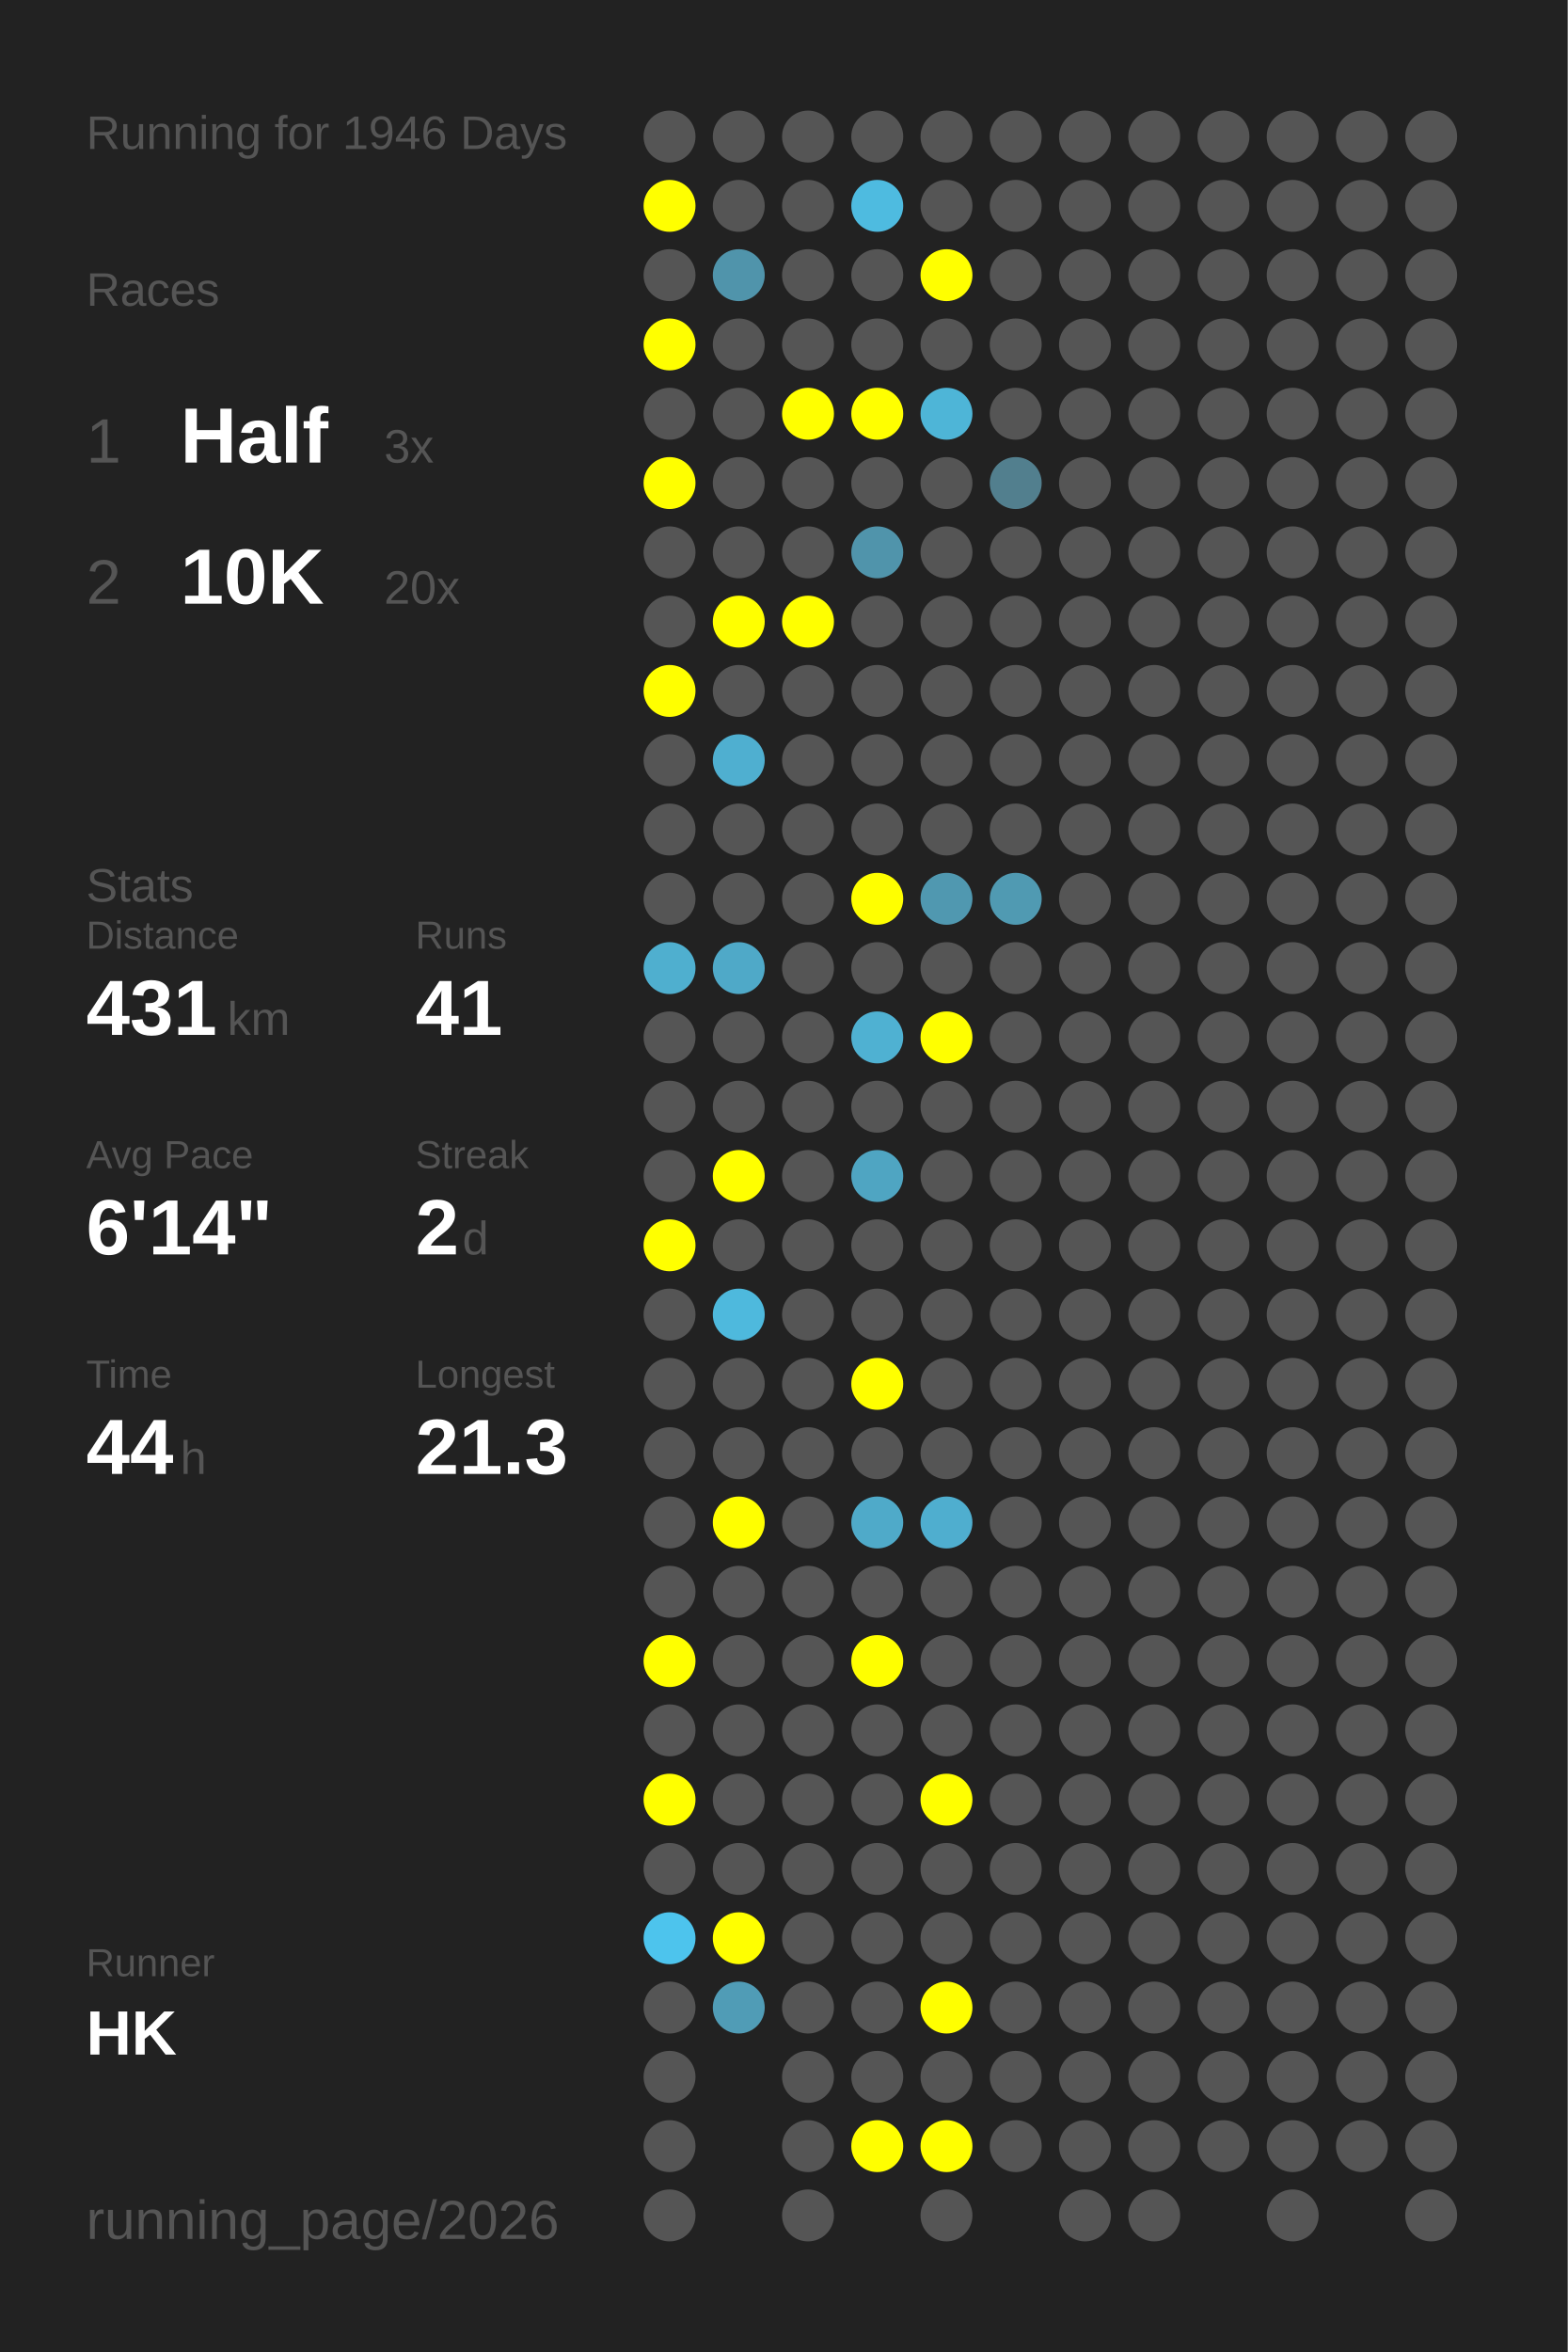
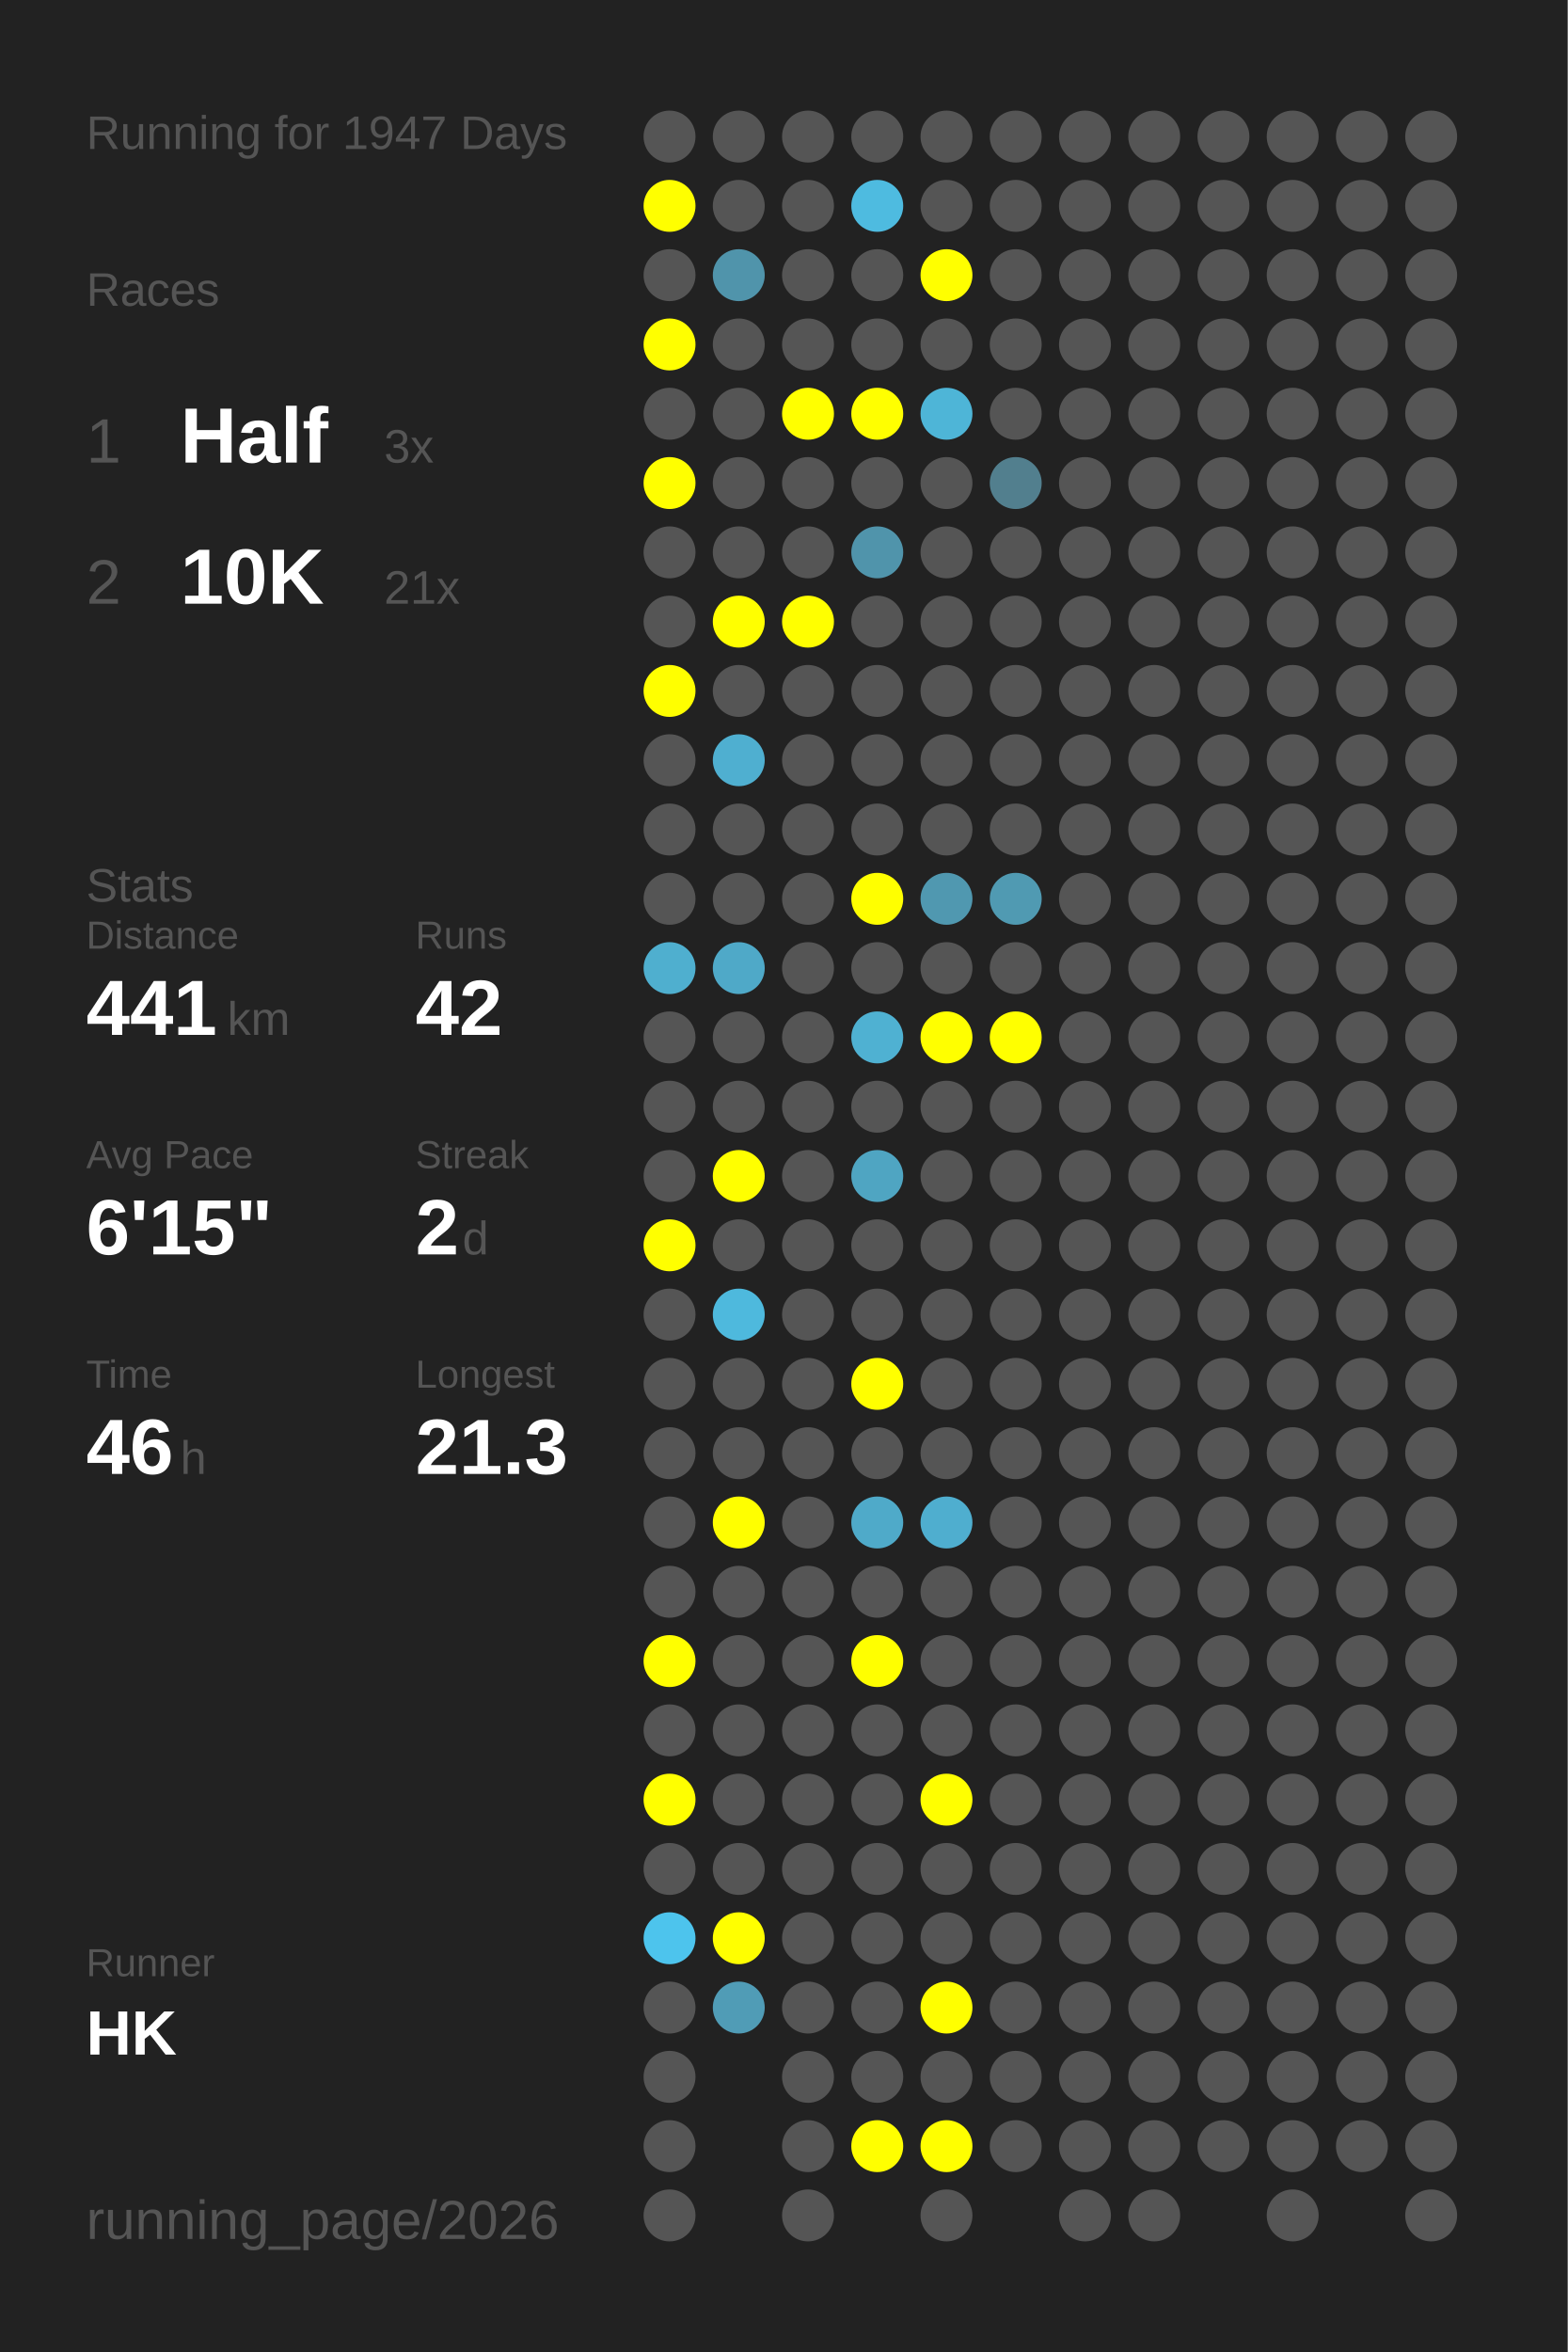
<svg xmlns="http://www.w3.org/2000/svg" baseProfile="full" height="300mm" version="1.1" viewBox="0,0,200,300" width="200mm">
  <defs />
  <rect fill="#222222" height="300" width="200" x="0" y="0" />
-   <text fill="#555555" style="font-size:6px; font-family:Arial;" x="11" y="19">Running for 1946 Days</text>
+   <text fill="#555555" style="font-size:6px; font-family:Arial;" x="11" y="19">Running for 1947 Days</text>
  <text fill="#555555" style="font-size:6px; font-family:Arial;" x="11" y="39">Races</text>
  <text fill="#555555" style="font-size:8px; font-family:Arial;" x="11" y="59">1</text>
  <text fill="#FFFFFF" style="font-size:10px; font-family:Arial; font-weight:bold;" x="23" y="59">Half</text>
  <text fill="#555555" style="font-size:6px; font-family:Arial;" x="49" y="59">3x</text>
  <text fill="#555555" style="font-size:8px; font-family:Arial;" x="11" y="77">2</text>
  <text fill="#FFFFFF" style="font-size:10px; font-family:Arial; font-weight:bold;" x="23" y="77">10K</text>
-   <text fill="#555555" style="font-size:6px; font-family:Arial;" x="49" y="77">20x</text>
+   <text fill="#555555" style="font-size:6px; font-family:Arial;" x="49" y="77">21x</text>
  <text fill="#555555" style="font-size:6px; font-family:Arial;" x="11" y="115">Stats</text>
  <text fill="#555555" style="font-size:5px; font-family:Arial;" x="11" y="121">Distance</text>
-   <text fill="#FFFFFF" style="font-size:10px; font-family:Arial; font-weight:bold;" x="11" y="132">431</text>
+   <text fill="#FFFFFF" style="font-size:10px; font-family:Arial; font-weight:bold;" x="11" y="132">441</text>
  <text fill="#555555" style="font-size:6px; font-family:Arial;" x="29" y="132">km</text>
  <text fill="#555555" style="font-size:5px; font-family:Arial;" x="53" y="121">Runs</text>
-   <text fill="#FFFFFF" style="font-size:10px; font-family:Arial; font-weight:bold;" x="53" y="132">41</text>
+   <text fill="#FFFFFF" style="font-size:10px; font-family:Arial; font-weight:bold;" x="53" y="132">42</text>
  <text fill="#555555" style="font-size:5px; font-family:Arial;" x="11" y="149">Avg Pace</text>
-   <text fill="#FFFFFF" style="font-size:10px; font-family:Arial; font-weight:bold;" x="11" y="160">6'14"</text>
+   <text fill="#FFFFFF" style="font-size:10px; font-family:Arial; font-weight:bold;" x="11" y="160">6'15"</text>
  <text fill="#555555" style="font-size:5px; font-family:Arial;" x="53" y="149">Streak</text>
  <text fill="#FFFFFF" style="font-size:10px; font-family:Arial; font-weight:bold;" x="53" y="160">2</text>
  <text fill="#555555" style="font-size:6px; font-family:Arial;" x="59" y="160">d</text>
  <text fill="#555555" style="font-size:5px; font-family:Arial;" x="11" y="177">Time</text>
-   <text fill="#FFFFFF" style="font-size:10px; font-family:Arial; font-weight:bold;" x="11" y="188">44</text>
+   <text fill="#FFFFFF" style="font-size:10px; font-family:Arial; font-weight:bold;" x="11" y="188">46</text>
  <text fill="#555555" style="font-size:6px; font-family:Arial;" x="23" y="188">h</text>
  <text fill="#555555" style="font-size:5px; font-family:Arial;" x="53" y="177">Longest</text>
  <text fill="#FFFFFF" style="font-size:10px; font-family:Arial; font-weight:bold;" x="53" y="188">21.3</text>
  <text fill="#555555" style="font-size:5px; font-family:Arial;" x="11" y="252.065">Runner</text>
  <text fill="#FFFFFF" style="font-size:8px; font-family:Arial; font-weight:bold;" x="11" y="262.065">HK</text>
  <text fill="#555555" style="font-size:7px; font-family:Arial;" x="11" y="285.581">running_page/2026</text>
  <circle cx="85.417" cy="17.419" fill="#555555" r="3.312" />
  <circle cx="85.417" cy="26.258" fill="#FFFF00" r="3.312" />
  <circle cx="85.417" cy="35.097" fill="#555555" r="3.312" />
  <circle cx="85.417" cy="43.935" fill="#FFFF00" r="3.312" />
  <circle cx="85.417" cy="52.774" fill="#555555" r="3.312" />
  <circle cx="85.417" cy="61.613" fill="#FFFF00" r="3.312" />
  <circle cx="85.417" cy="70.452" fill="#555555" r="3.312" />
  <circle cx="85.417" cy="79.29" fill="#555555" r="3.312" />
  <circle cx="85.417" cy="88.129" fill="#FFFF00" r="3.312" />
  <circle cx="85.417" cy="96.968" fill="#555555" r="3.312" />
  <circle cx="85.417" cy="105.806" fill="#555555" r="3.312" />
  <circle cx="85.417" cy="114.645" fill="#555555" r="3.312" />
  <circle cx="85.417" cy="123.484" fill="#4fafcf" r="3.312" />
  <circle cx="85.417" cy="132.323" fill="#555555" r="3.312" />
  <circle cx="85.417" cy="141.161" fill="#555555" r="3.312" />
  <circle cx="85.417" cy="150" fill="#555555" r="3.312" />
  <circle cx="85.417" cy="158.839" fill="#FFFF00" r="3.312" />
  <circle cx="85.417" cy="167.677" fill="#555555" r="3.312" />
  <circle cx="85.417" cy="176.516" fill="#555555" r="3.312" />
  <circle cx="85.417" cy="185.355" fill="#555555" r="3.312" />
  <circle cx="85.417" cy="194.194" fill="#555555" r="3.312" />
  <circle cx="85.417" cy="203.032" fill="#555555" r="3.312" />
  <circle cx="85.417" cy="211.871" fill="#FFFF00" r="3.312" />
  <circle cx="85.417" cy="220.71" fill="#555555" r="3.312" />
  <circle cx="85.417" cy="229.548" fill="#FFFF00" r="3.312" />
  <circle cx="85.417" cy="238.387" fill="#555555" r="3.312" />
  <circle cx="85.417" cy="247.226" fill="#4dc4ed" r="3.312" />
  <circle cx="85.417" cy="256.065" fill="#555555" r="3.312" />
  <circle cx="85.417" cy="264.903" fill="#555555" r="3.312" />
  <circle cx="85.417" cy="273.742" fill="#555555" r="3.312" />
  <circle cx="85.417" cy="282.581" fill="#555555" r="3.312" />
  <circle cx="94.25" cy="17.419" fill="#555555" r="3.312" />
  <circle cx="94.25" cy="26.258" fill="#555555" r="3.312" />
  <circle cx="94.25" cy="35.097" fill="#5094ab" r="3.312" />
  <circle cx="94.25" cy="43.935" fill="#555555" r="3.312" />
  <circle cx="94.25" cy="52.774" fill="#555555" r="3.312" />
  <circle cx="94.25" cy="61.613" fill="#555555" r="3.312" />
  <circle cx="94.25" cy="70.452" fill="#555555" r="3.312" />
  <circle cx="94.25" cy="79.29" fill="#FFFF00" r="3.312" />
  <circle cx="94.25" cy="88.129" fill="#555555" r="3.312" />
  <circle cx="94.25" cy="96.968" fill="#4fafd0" r="3.312" />
  <circle cx="94.25" cy="105.806" fill="#555555" r="3.312" />
  <circle cx="94.25" cy="114.645" fill="#555555" r="3.312" />
  <circle cx="94.25" cy="123.484" fill="#4fa9c8" r="3.312" />
  <circle cx="94.25" cy="132.323" fill="#555555" r="3.312" />
  <circle cx="94.25" cy="141.161" fill="#555555" r="3.312" />
  <circle cx="94.25" cy="150" fill="#FFFF00" r="3.312" />
  <circle cx="94.25" cy="158.839" fill="#555555" r="3.312" />
  <circle cx="94.25" cy="167.677" fill="#4eb9dd" r="3.312" />
  <circle cx="94.25" cy="176.516" fill="#555555" r="3.312" />
  <circle cx="94.25" cy="185.355" fill="#555555" r="3.312" />
  <circle cx="94.25" cy="194.194" fill="#FFFF00" r="3.312" />
  <circle cx="94.25" cy="203.032" fill="#555555" r="3.312" />
  <circle cx="94.25" cy="211.871" fill="#555555" r="3.312" />
  <circle cx="94.25" cy="220.71" fill="#555555" r="3.312" />
  <circle cx="94.25" cy="229.548" fill="#555555" r="3.312" />
  <circle cx="94.25" cy="238.387" fill="#555555" r="3.312" />
  <circle cx="94.25" cy="247.226" fill="#FFFF00" r="3.312" />
  <circle cx="94.25" cy="256.065" fill="#509cb6" r="3.312" />
  <circle cx="103.083" cy="17.419" fill="#555555" r="3.312" />
  <circle cx="103.083" cy="26.258" fill="#555555" r="3.312" />
  <circle cx="103.083" cy="35.097" fill="#555555" r="3.312" />
  <circle cx="103.083" cy="43.935" fill="#555555" r="3.312" />
  <circle cx="103.083" cy="52.774" fill="#FFFF00" r="3.312" />
  <circle cx="103.083" cy="61.613" fill="#555555" r="3.312" />
  <circle cx="103.083" cy="70.452" fill="#555555" r="3.312" />
  <circle cx="103.083" cy="79.29" fill="#FFFF00" r="3.312" />
  <circle cx="103.083" cy="88.129" fill="#555555" r="3.312" />
  <circle cx="103.083" cy="96.968" fill="#555555" r="3.312" />
  <circle cx="103.083" cy="105.806" fill="#555555" r="3.312" />
  <circle cx="103.083" cy="114.645" fill="#555555" r="3.312" />
  <circle cx="103.083" cy="123.484" fill="#555555" r="3.312" />
  <circle cx="103.083" cy="132.323" fill="#555555" r="3.312" />
  <circle cx="103.083" cy="141.161" fill="#555555" r="3.312" />
  <circle cx="103.083" cy="150" fill="#555555" r="3.312" />
  <circle cx="103.083" cy="158.839" fill="#555555" r="3.312" />
  <circle cx="103.083" cy="167.677" fill="#555555" r="3.312" />
  <circle cx="103.083" cy="176.516" fill="#555555" r="3.312" />
  <circle cx="103.083" cy="185.355" fill="#555555" r="3.312" />
  <circle cx="103.083" cy="194.194" fill="#555555" r="3.312" />
  <circle cx="103.083" cy="203.032" fill="#555555" r="3.312" />
  <circle cx="103.083" cy="211.871" fill="#555555" r="3.312" />
  <circle cx="103.083" cy="220.71" fill="#555555" r="3.312" />
  <circle cx="103.083" cy="229.548" fill="#555555" r="3.312" />
  <circle cx="103.083" cy="238.387" fill="#555555" r="3.312" />
  <circle cx="103.083" cy="247.226" fill="#555555" r="3.312" />
  <circle cx="103.083" cy="256.065" fill="#555555" r="3.312" />
  <circle cx="103.083" cy="264.903" fill="#555555" r="3.312" />
  <circle cx="103.083" cy="273.742" fill="#555555" r="3.312" />
  <circle cx="103.083" cy="282.581" fill="#555555" r="3.312" />
  <circle cx="111.917" cy="17.419" fill="#555555" r="3.312" />
  <circle cx="111.917" cy="26.258" fill="#4ebbe0" r="3.312" />
  <circle cx="111.917" cy="35.097" fill="#555555" r="3.312" />
  <circle cx="111.917" cy="43.935" fill="#555555" r="3.312" />
  <circle cx="111.917" cy="52.774" fill="#FFFF00" r="3.312" />
  <circle cx="111.917" cy="61.613" fill="#555555" r="3.312" />
  <circle cx="111.917" cy="70.452" fill="#5094ab" r="3.312" />
  <circle cx="111.917" cy="79.29" fill="#555555" r="3.312" />
  <circle cx="111.917" cy="88.129" fill="#555555" r="3.312" />
  <circle cx="111.917" cy="96.968" fill="#555555" r="3.312" />
  <circle cx="111.917" cy="105.806" fill="#555555" r="3.312" />
  <circle cx="111.917" cy="114.645" fill="#FFFF00" r="3.312" />
  <circle cx="111.917" cy="123.484" fill="#555555" r="3.312" />
  <circle cx="111.917" cy="132.323" fill="#4fb1d2" r="3.312" />
  <circle cx="111.917" cy="141.161" fill="#555555" r="3.312" />
  <circle cx="111.917" cy="150" fill="#4fa5c2" r="3.312" />
  <circle cx="111.917" cy="158.839" fill="#555555" r="3.312" />
  <circle cx="111.917" cy="167.677" fill="#555555" r="3.312" />
  <circle cx="111.917" cy="176.516" fill="#FFFF00" r="3.312" />
  <circle cx="111.917" cy="185.355" fill="#555555" r="3.312" />
  <circle cx="111.917" cy="194.194" fill="#4faac9" r="3.312" />
  <circle cx="111.917" cy="203.032" fill="#555555" r="3.312" />
  <circle cx="111.917" cy="211.871" fill="#FFFF00" r="3.312" />
  <circle cx="111.917" cy="220.71" fill="#555555" r="3.312" />
  <circle cx="111.917" cy="229.548" fill="#555555" r="3.312" />
  <circle cx="111.917" cy="238.387" fill="#555555" r="3.312" />
  <circle cx="111.917" cy="247.226" fill="#555555" r="3.312" />
  <circle cx="111.917" cy="256.065" fill="#555555" r="3.312" />
  <circle cx="111.917" cy="264.903" fill="#555555" r="3.312" />
  <circle cx="111.917" cy="273.742" fill="#FFFF00" r="3.312" />
  <circle cx="120.75" cy="17.419" fill="#555555" r="3.312" />
  <circle cx="120.75" cy="26.258" fill="#555555" r="3.312" />
  <circle cx="120.75" cy="35.097" fill="#FFFF00" r="3.312" />
  <circle cx="120.75" cy="43.935" fill="#555555" r="3.312" />
  <circle cx="120.75" cy="52.774" fill="#4eb5d7" r="3.312" />
  <circle cx="120.75" cy="61.613" fill="#555555" r="3.312" />
  <circle cx="120.75" cy="70.452" fill="#555555" r="3.312" />
  <circle cx="120.75" cy="79.29" fill="#555555" r="3.312" />
  <circle cx="120.75" cy="88.129" fill="#555555" r="3.312" />
  <circle cx="120.75" cy="96.968" fill="#555555" r="3.312" />
  <circle cx="120.75" cy="105.806" fill="#555555" r="3.312" />
  <circle cx="120.75" cy="114.645" fill="#5098b0" r="3.312" />
  <circle cx="120.75" cy="123.484" fill="#555555" r="3.312" />
  <circle cx="120.75" cy="132.323" fill="#FFFF00" r="3.312" />
  <circle cx="120.75" cy="141.161" fill="#555555" r="3.312" />
  <circle cx="120.75" cy="150" fill="#555555" r="3.312" />
  <circle cx="120.75" cy="158.839" fill="#555555" r="3.312" />
  <circle cx="120.75" cy="167.677" fill="#555555" r="3.312" />
  <circle cx="120.75" cy="176.516" fill="#555555" r="3.312" />
  <circle cx="120.75" cy="185.355" fill="#555555" r="3.312" />
  <circle cx="120.75" cy="194.194" fill="#4faecf" r="3.312" />
  <circle cx="120.75" cy="203.032" fill="#555555" r="3.312" />
  <circle cx="120.75" cy="211.871" fill="#555555" r="3.312" />
  <circle cx="120.75" cy="220.71" fill="#555555" r="3.312" />
  <circle cx="120.75" cy="229.548" fill="#FFFF00" r="3.312" />
  <circle cx="120.75" cy="238.387" fill="#555555" r="3.312" />
  <circle cx="120.75" cy="247.226" fill="#555555" r="3.312" />
  <circle cx="120.75" cy="256.065" fill="#FFFF00" r="3.312" />
  <circle cx="120.75" cy="264.903" fill="#555555" r="3.312" />
  <circle cx="120.75" cy="273.742" fill="#FFFF00" r="3.312" />
  <circle cx="120.75" cy="282.581" fill="#555555" r="3.312" />
  <circle cx="129.583" cy="17.419" fill="#555555" r="3.312" />
  <circle cx="129.583" cy="26.258" fill="#555555" r="3.312" />
  <circle cx="129.583" cy="35.097" fill="#555555" r="3.312" />
  <circle cx="129.583" cy="43.935" fill="#555555" r="3.312" />
  <circle cx="129.583" cy="52.774" fill="#555555" r="3.312" />
  <circle cx="129.583" cy="61.613" fill="#527f8e" r="3.312" />
  <circle cx="129.583" cy="70.452" fill="#555555" r="3.312" />
  <circle cx="129.583" cy="79.29" fill="#555555" r="3.312" />
  <circle cx="129.583" cy="88.129" fill="#555555" r="3.312" />
  <circle cx="129.583" cy="96.968" fill="#555555" r="3.312" />
  <circle cx="129.583" cy="105.806" fill="#555555" r="3.312" />
  <circle cx="129.583" cy="114.645" fill="#509ab2" r="3.312" />
  <circle cx="129.583" cy="123.484" fill="#555555" r="3.312" />
-   <circle cx="129.583" cy="132.323" fill="#555555" r="3.312" />
+   <circle cx="129.583" cy="132.323" fill="#FFFF00" r="3.312" />
  <circle cx="129.583" cy="141.161" fill="#555555" r="3.312" />
  <circle cx="129.583" cy="150" fill="#555555" r="3.312" />
  <circle cx="129.583" cy="158.839" fill="#555555" r="3.312" />
  <circle cx="129.583" cy="167.677" fill="#555555" r="3.312" />
  <circle cx="129.583" cy="176.516" fill="#555555" r="3.312" />
  <circle cx="129.583" cy="185.355" fill="#555555" r="3.312" />
  <circle cx="129.583" cy="194.194" fill="#555555" r="3.312" />
  <circle cx="129.583" cy="203.032" fill="#555555" r="3.312" />
  <circle cx="129.583" cy="211.871" fill="#555555" r="3.312" />
  <circle cx="129.583" cy="220.71" fill="#555555" r="3.312" />
  <circle cx="129.583" cy="229.548" fill="#555555" r="3.312" />
  <circle cx="129.583" cy="238.387" fill="#555555" r="3.312" />
  <circle cx="129.583" cy="247.226" fill="#555555" r="3.312" />
  <circle cx="129.583" cy="256.065" fill="#555555" r="3.312" />
  <circle cx="129.583" cy="264.903" fill="#555555" r="3.312" />
  <circle cx="129.583" cy="273.742" fill="#555555" r="3.312" />
  <circle cx="138.417" cy="17.419" fill="#555555" r="3.312" />
  <circle cx="138.417" cy="26.258" fill="#555555" r="3.312" />
  <circle cx="138.417" cy="35.097" fill="#555555" r="3.312" />
  <circle cx="138.417" cy="43.935" fill="#555555" r="3.312" />
  <circle cx="138.417" cy="52.774" fill="#555555" r="3.312" />
  <circle cx="138.417" cy="61.613" fill="#555555" r="3.312" />
  <circle cx="138.417" cy="70.452" fill="#555555" r="3.312" />
  <circle cx="138.417" cy="79.29" fill="#555555" r="3.312" />
  <circle cx="138.417" cy="88.129" fill="#555555" r="3.312" />
  <circle cx="138.417" cy="96.968" fill="#555555" r="3.312" />
  <circle cx="138.417" cy="105.806" fill="#555555" r="3.312" />
  <circle cx="138.417" cy="114.645" fill="#555555" r="3.312" />
  <circle cx="138.417" cy="123.484" fill="#555555" r="3.312" />
  <circle cx="138.417" cy="132.323" fill="#555555" r="3.312" />
  <circle cx="138.417" cy="141.161" fill="#555555" r="3.312" />
  <circle cx="138.417" cy="150" fill="#555555" r="3.312" />
  <circle cx="138.417" cy="158.839" fill="#555555" r="3.312" />
  <circle cx="138.417" cy="167.677" fill="#555555" r="3.312" />
  <circle cx="138.417" cy="176.516" fill="#555555" r="3.312" />
  <circle cx="138.417" cy="185.355" fill="#555555" r="3.312" />
  <circle cx="138.417" cy="194.194" fill="#555555" r="3.312" />
  <circle cx="138.417" cy="203.032" fill="#555555" r="3.312" />
  <circle cx="138.417" cy="211.871" fill="#555555" r="3.312" />
  <circle cx="138.417" cy="220.71" fill="#555555" r="3.312" />
  <circle cx="138.417" cy="229.548" fill="#555555" r="3.312" />
  <circle cx="138.417" cy="238.387" fill="#555555" r="3.312" />
  <circle cx="138.417" cy="247.226" fill="#555555" r="3.312" />
  <circle cx="138.417" cy="256.065" fill="#555555" r="3.312" />
  <circle cx="138.417" cy="264.903" fill="#555555" r="3.312" />
  <circle cx="138.417" cy="273.742" fill="#555555" r="3.312" />
  <circle cx="138.417" cy="282.581" fill="#555555" r="3.312" />
  <circle cx="147.25" cy="17.419" fill="#555555" r="3.312" />
  <circle cx="147.25" cy="26.258" fill="#555555" r="3.312" />
  <circle cx="147.25" cy="35.097" fill="#555555" r="3.312" />
  <circle cx="147.25" cy="43.935" fill="#555555" r="3.312" />
  <circle cx="147.25" cy="52.774" fill="#555555" r="3.312" />
  <circle cx="147.25" cy="61.613" fill="#555555" r="3.312" />
  <circle cx="147.25" cy="70.452" fill="#555555" r="3.312" />
  <circle cx="147.25" cy="79.29" fill="#555555" r="3.312" />
  <circle cx="147.25" cy="88.129" fill="#555555" r="3.312" />
  <circle cx="147.25" cy="96.968" fill="#555555" r="3.312" />
  <circle cx="147.25" cy="105.806" fill="#555555" r="3.312" />
  <circle cx="147.25" cy="114.645" fill="#555555" r="3.312" />
  <circle cx="147.25" cy="123.484" fill="#555555" r="3.312" />
  <circle cx="147.25" cy="132.323" fill="#555555" r="3.312" />
  <circle cx="147.25" cy="141.161" fill="#555555" r="3.312" />
  <circle cx="147.25" cy="150" fill="#555555" r="3.312" />
  <circle cx="147.25" cy="158.839" fill="#555555" r="3.312" />
  <circle cx="147.25" cy="167.677" fill="#555555" r="3.312" />
  <circle cx="147.25" cy="176.516" fill="#555555" r="3.312" />
  <circle cx="147.25" cy="185.355" fill="#555555" r="3.312" />
  <circle cx="147.25" cy="194.194" fill="#555555" r="3.312" />
  <circle cx="147.25" cy="203.032" fill="#555555" r="3.312" />
  <circle cx="147.25" cy="211.871" fill="#555555" r="3.312" />
  <circle cx="147.25" cy="220.71" fill="#555555" r="3.312" />
  <circle cx="147.25" cy="229.548" fill="#555555" r="3.312" />
  <circle cx="147.25" cy="238.387" fill="#555555" r="3.312" />
  <circle cx="147.25" cy="247.226" fill="#555555" r="3.312" />
  <circle cx="147.25" cy="256.065" fill="#555555" r="3.312" />
  <circle cx="147.25" cy="264.903" fill="#555555" r="3.312" />
  <circle cx="147.25" cy="273.742" fill="#555555" r="3.312" />
  <circle cx="147.25" cy="282.581" fill="#555555" r="3.312" />
  <circle cx="156.083" cy="17.419" fill="#555555" r="3.312" />
  <circle cx="156.083" cy="26.258" fill="#555555" r="3.312" />
  <circle cx="156.083" cy="35.097" fill="#555555" r="3.312" />
  <circle cx="156.083" cy="43.935" fill="#555555" r="3.312" />
  <circle cx="156.083" cy="52.774" fill="#555555" r="3.312" />
  <circle cx="156.083" cy="61.613" fill="#555555" r="3.312" />
  <circle cx="156.083" cy="70.452" fill="#555555" r="3.312" />
  <circle cx="156.083" cy="79.29" fill="#555555" r="3.312" />
  <circle cx="156.083" cy="88.129" fill="#555555" r="3.312" />
  <circle cx="156.083" cy="96.968" fill="#555555" r="3.312" />
  <circle cx="156.083" cy="105.806" fill="#555555" r="3.312" />
  <circle cx="156.083" cy="114.645" fill="#555555" r="3.312" />
  <circle cx="156.083" cy="123.484" fill="#555555" r="3.312" />
  <circle cx="156.083" cy="132.323" fill="#555555" r="3.312" />
  <circle cx="156.083" cy="141.161" fill="#555555" r="3.312" />
  <circle cx="156.083" cy="150" fill="#555555" r="3.312" />
  <circle cx="156.083" cy="158.839" fill="#555555" r="3.312" />
  <circle cx="156.083" cy="167.677" fill="#555555" r="3.312" />
  <circle cx="156.083" cy="176.516" fill="#555555" r="3.312" />
  <circle cx="156.083" cy="185.355" fill="#555555" r="3.312" />
  <circle cx="156.083" cy="194.194" fill="#555555" r="3.312" />
  <circle cx="156.083" cy="203.032" fill="#555555" r="3.312" />
  <circle cx="156.083" cy="211.871" fill="#555555" r="3.312" />
  <circle cx="156.083" cy="220.71" fill="#555555" r="3.312" />
  <circle cx="156.083" cy="229.548" fill="#555555" r="3.312" />
  <circle cx="156.083" cy="238.387" fill="#555555" r="3.312" />
  <circle cx="156.083" cy="247.226" fill="#555555" r="3.312" />
  <circle cx="156.083" cy="256.065" fill="#555555" r="3.312" />
  <circle cx="156.083" cy="264.903" fill="#555555" r="3.312" />
  <circle cx="156.083" cy="273.742" fill="#555555" r="3.312" />
  <circle cx="164.917" cy="17.419" fill="#555555" r="3.312" />
  <circle cx="164.917" cy="26.258" fill="#555555" r="3.312" />
  <circle cx="164.917" cy="35.097" fill="#555555" r="3.312" />
  <circle cx="164.917" cy="43.935" fill="#555555" r="3.312" />
  <circle cx="164.917" cy="52.774" fill="#555555" r="3.312" />
  <circle cx="164.917" cy="61.613" fill="#555555" r="3.312" />
  <circle cx="164.917" cy="70.452" fill="#555555" r="3.312" />
  <circle cx="164.917" cy="79.29" fill="#555555" r="3.312" />
  <circle cx="164.917" cy="88.129" fill="#555555" r="3.312" />
  <circle cx="164.917" cy="96.968" fill="#555555" r="3.312" />
  <circle cx="164.917" cy="105.806" fill="#555555" r="3.312" />
  <circle cx="164.917" cy="114.645" fill="#555555" r="3.312" />
  <circle cx="164.917" cy="123.484" fill="#555555" r="3.312" />
  <circle cx="164.917" cy="132.323" fill="#555555" r="3.312" />
  <circle cx="164.917" cy="141.161" fill="#555555" r="3.312" />
  <circle cx="164.917" cy="150" fill="#555555" r="3.312" />
  <circle cx="164.917" cy="158.839" fill="#555555" r="3.312" />
  <circle cx="164.917" cy="167.677" fill="#555555" r="3.312" />
  <circle cx="164.917" cy="176.516" fill="#555555" r="3.312" />
  <circle cx="164.917" cy="185.355" fill="#555555" r="3.312" />
  <circle cx="164.917" cy="194.194" fill="#555555" r="3.312" />
  <circle cx="164.917" cy="203.032" fill="#555555" r="3.312" />
  <circle cx="164.917" cy="211.871" fill="#555555" r="3.312" />
  <circle cx="164.917" cy="220.71" fill="#555555" r="3.312" />
  <circle cx="164.917" cy="229.548" fill="#555555" r="3.312" />
  <circle cx="164.917" cy="238.387" fill="#555555" r="3.312" />
  <circle cx="164.917" cy="247.226" fill="#555555" r="3.312" />
  <circle cx="164.917" cy="256.065" fill="#555555" r="3.312" />
  <circle cx="164.917" cy="264.903" fill="#555555" r="3.312" />
  <circle cx="164.917" cy="273.742" fill="#555555" r="3.312" />
  <circle cx="164.917" cy="282.581" fill="#555555" r="3.312" />
  <circle cx="173.75" cy="17.419" fill="#555555" r="3.312" />
  <circle cx="173.75" cy="26.258" fill="#555555" r="3.312" />
  <circle cx="173.75" cy="35.097" fill="#555555" r="3.312" />
  <circle cx="173.75" cy="43.935" fill="#555555" r="3.312" />
  <circle cx="173.75" cy="52.774" fill="#555555" r="3.312" />
  <circle cx="173.75" cy="61.613" fill="#555555" r="3.312" />
  <circle cx="173.75" cy="70.452" fill="#555555" r="3.312" />
  <circle cx="173.75" cy="79.29" fill="#555555" r="3.312" />
  <circle cx="173.75" cy="88.129" fill="#555555" r="3.312" />
  <circle cx="173.75" cy="96.968" fill="#555555" r="3.312" />
  <circle cx="173.75" cy="105.806" fill="#555555" r="3.312" />
  <circle cx="173.75" cy="114.645" fill="#555555" r="3.312" />
  <circle cx="173.75" cy="123.484" fill="#555555" r="3.312" />
  <circle cx="173.75" cy="132.323" fill="#555555" r="3.312" />
  <circle cx="173.75" cy="141.161" fill="#555555" r="3.312" />
  <circle cx="173.75" cy="150" fill="#555555" r="3.312" />
  <circle cx="173.75" cy="158.839" fill="#555555" r="3.312" />
  <circle cx="173.75" cy="167.677" fill="#555555" r="3.312" />
  <circle cx="173.75" cy="176.516" fill="#555555" r="3.312" />
  <circle cx="173.75" cy="185.355" fill="#555555" r="3.312" />
  <circle cx="173.75" cy="194.194" fill="#555555" r="3.312" />
  <circle cx="173.75" cy="203.032" fill="#555555" r="3.312" />
  <circle cx="173.75" cy="211.871" fill="#555555" r="3.312" />
  <circle cx="173.75" cy="220.71" fill="#555555" r="3.312" />
  <circle cx="173.75" cy="229.548" fill="#555555" r="3.312" />
  <circle cx="173.75" cy="238.387" fill="#555555" r="3.312" />
  <circle cx="173.75" cy="247.226" fill="#555555" r="3.312" />
  <circle cx="173.75" cy="256.065" fill="#555555" r="3.312" />
  <circle cx="173.75" cy="264.903" fill="#555555" r="3.312" />
  <circle cx="173.75" cy="273.742" fill="#555555" r="3.312" />
  <circle cx="182.583" cy="17.419" fill="#555555" r="3.312" />
  <circle cx="182.583" cy="26.258" fill="#555555" r="3.312" />
  <circle cx="182.583" cy="35.097" fill="#555555" r="3.312" />
  <circle cx="182.583" cy="43.935" fill="#555555" r="3.312" />
  <circle cx="182.583" cy="52.774" fill="#555555" r="3.312" />
  <circle cx="182.583" cy="61.613" fill="#555555" r="3.312" />
  <circle cx="182.583" cy="70.452" fill="#555555" r="3.312" />
  <circle cx="182.583" cy="79.29" fill="#555555" r="3.312" />
  <circle cx="182.583" cy="88.129" fill="#555555" r="3.312" />
  <circle cx="182.583" cy="96.968" fill="#555555" r="3.312" />
  <circle cx="182.583" cy="105.806" fill="#555555" r="3.312" />
  <circle cx="182.583" cy="114.645" fill="#555555" r="3.312" />
  <circle cx="182.583" cy="123.484" fill="#555555" r="3.312" />
  <circle cx="182.583" cy="132.323" fill="#555555" r="3.312" />
  <circle cx="182.583" cy="141.161" fill="#555555" r="3.312" />
  <circle cx="182.583" cy="150" fill="#555555" r="3.312" />
  <circle cx="182.583" cy="158.839" fill="#555555" r="3.312" />
  <circle cx="182.583" cy="167.677" fill="#555555" r="3.312" />
  <circle cx="182.583" cy="176.516" fill="#555555" r="3.312" />
  <circle cx="182.583" cy="185.355" fill="#555555" r="3.312" />
  <circle cx="182.583" cy="194.194" fill="#555555" r="3.312" />
  <circle cx="182.583" cy="203.032" fill="#555555" r="3.312" />
  <circle cx="182.583" cy="211.871" fill="#555555" r="3.312" />
  <circle cx="182.583" cy="220.71" fill="#555555" r="3.312" />
  <circle cx="182.583" cy="229.548" fill="#555555" r="3.312" />
  <circle cx="182.583" cy="238.387" fill="#555555" r="3.312" />
  <circle cx="182.583" cy="247.226" fill="#555555" r="3.312" />
  <circle cx="182.583" cy="256.065" fill="#555555" r="3.312" />
  <circle cx="182.583" cy="264.903" fill="#555555" r="3.312" />
  <circle cx="182.583" cy="273.742" fill="#555555" r="3.312" />
  <circle cx="182.583" cy="282.581" fill="#555555" r="3.312" />
</svg>
